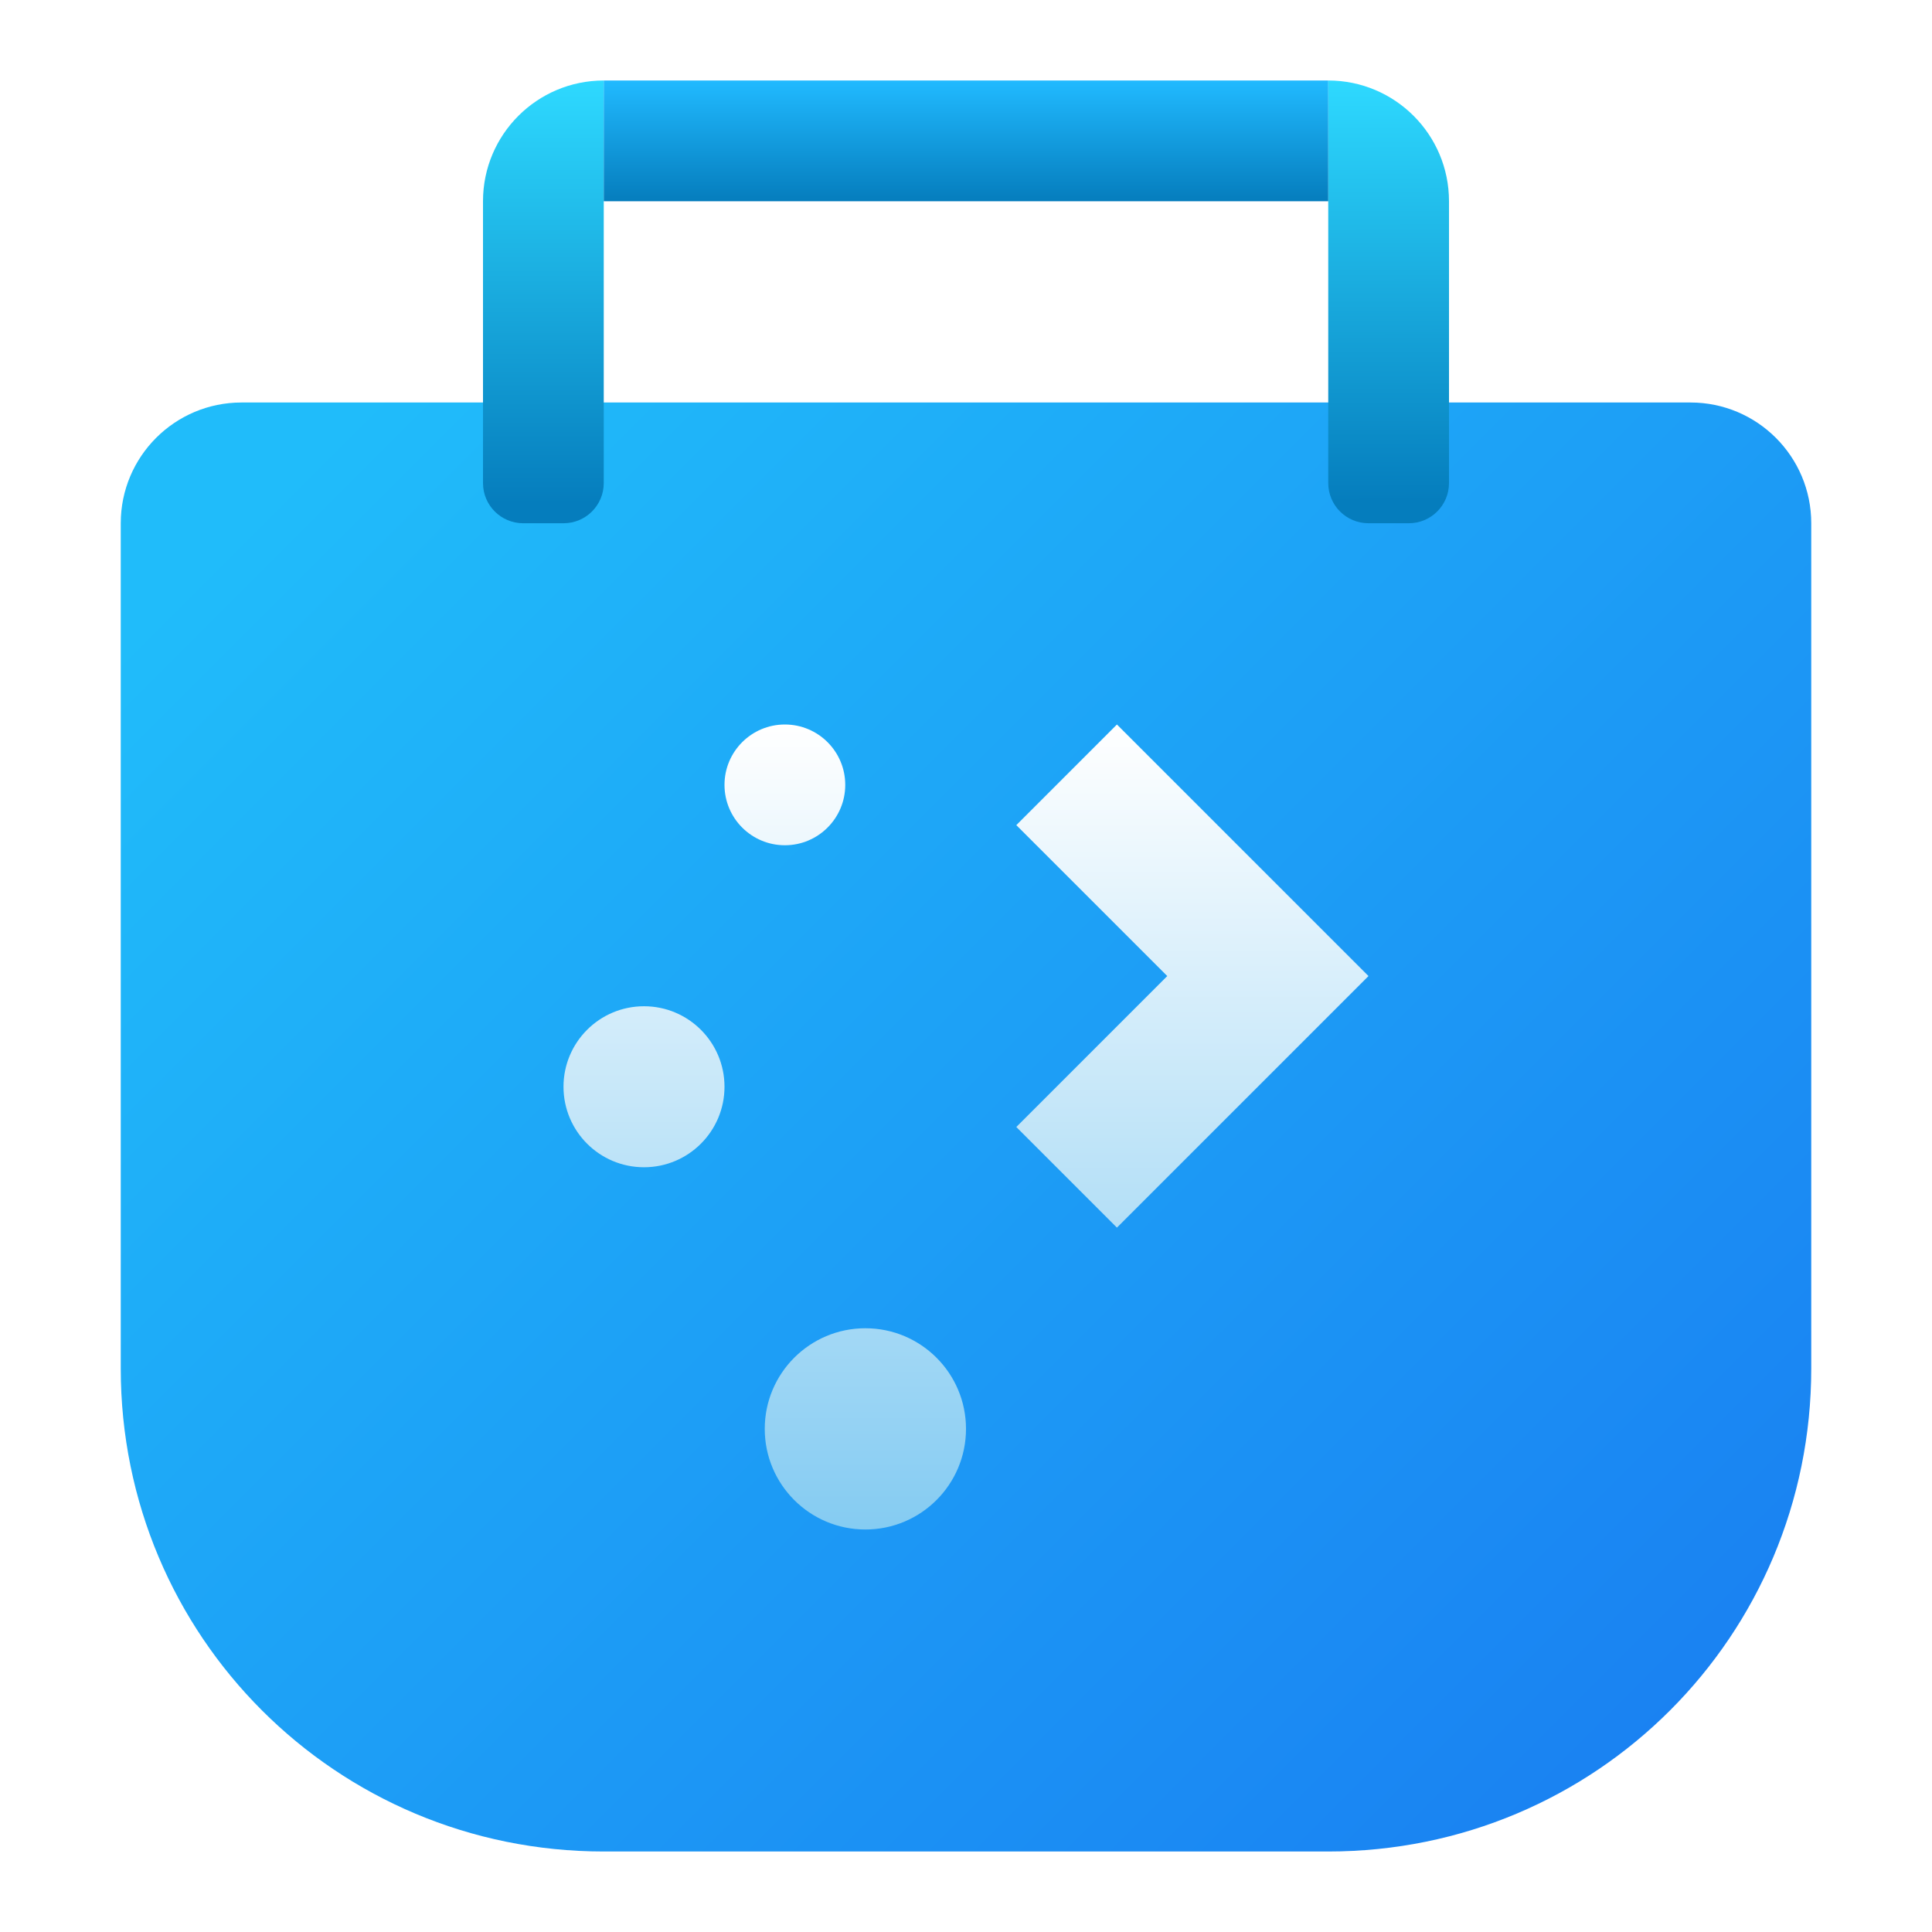
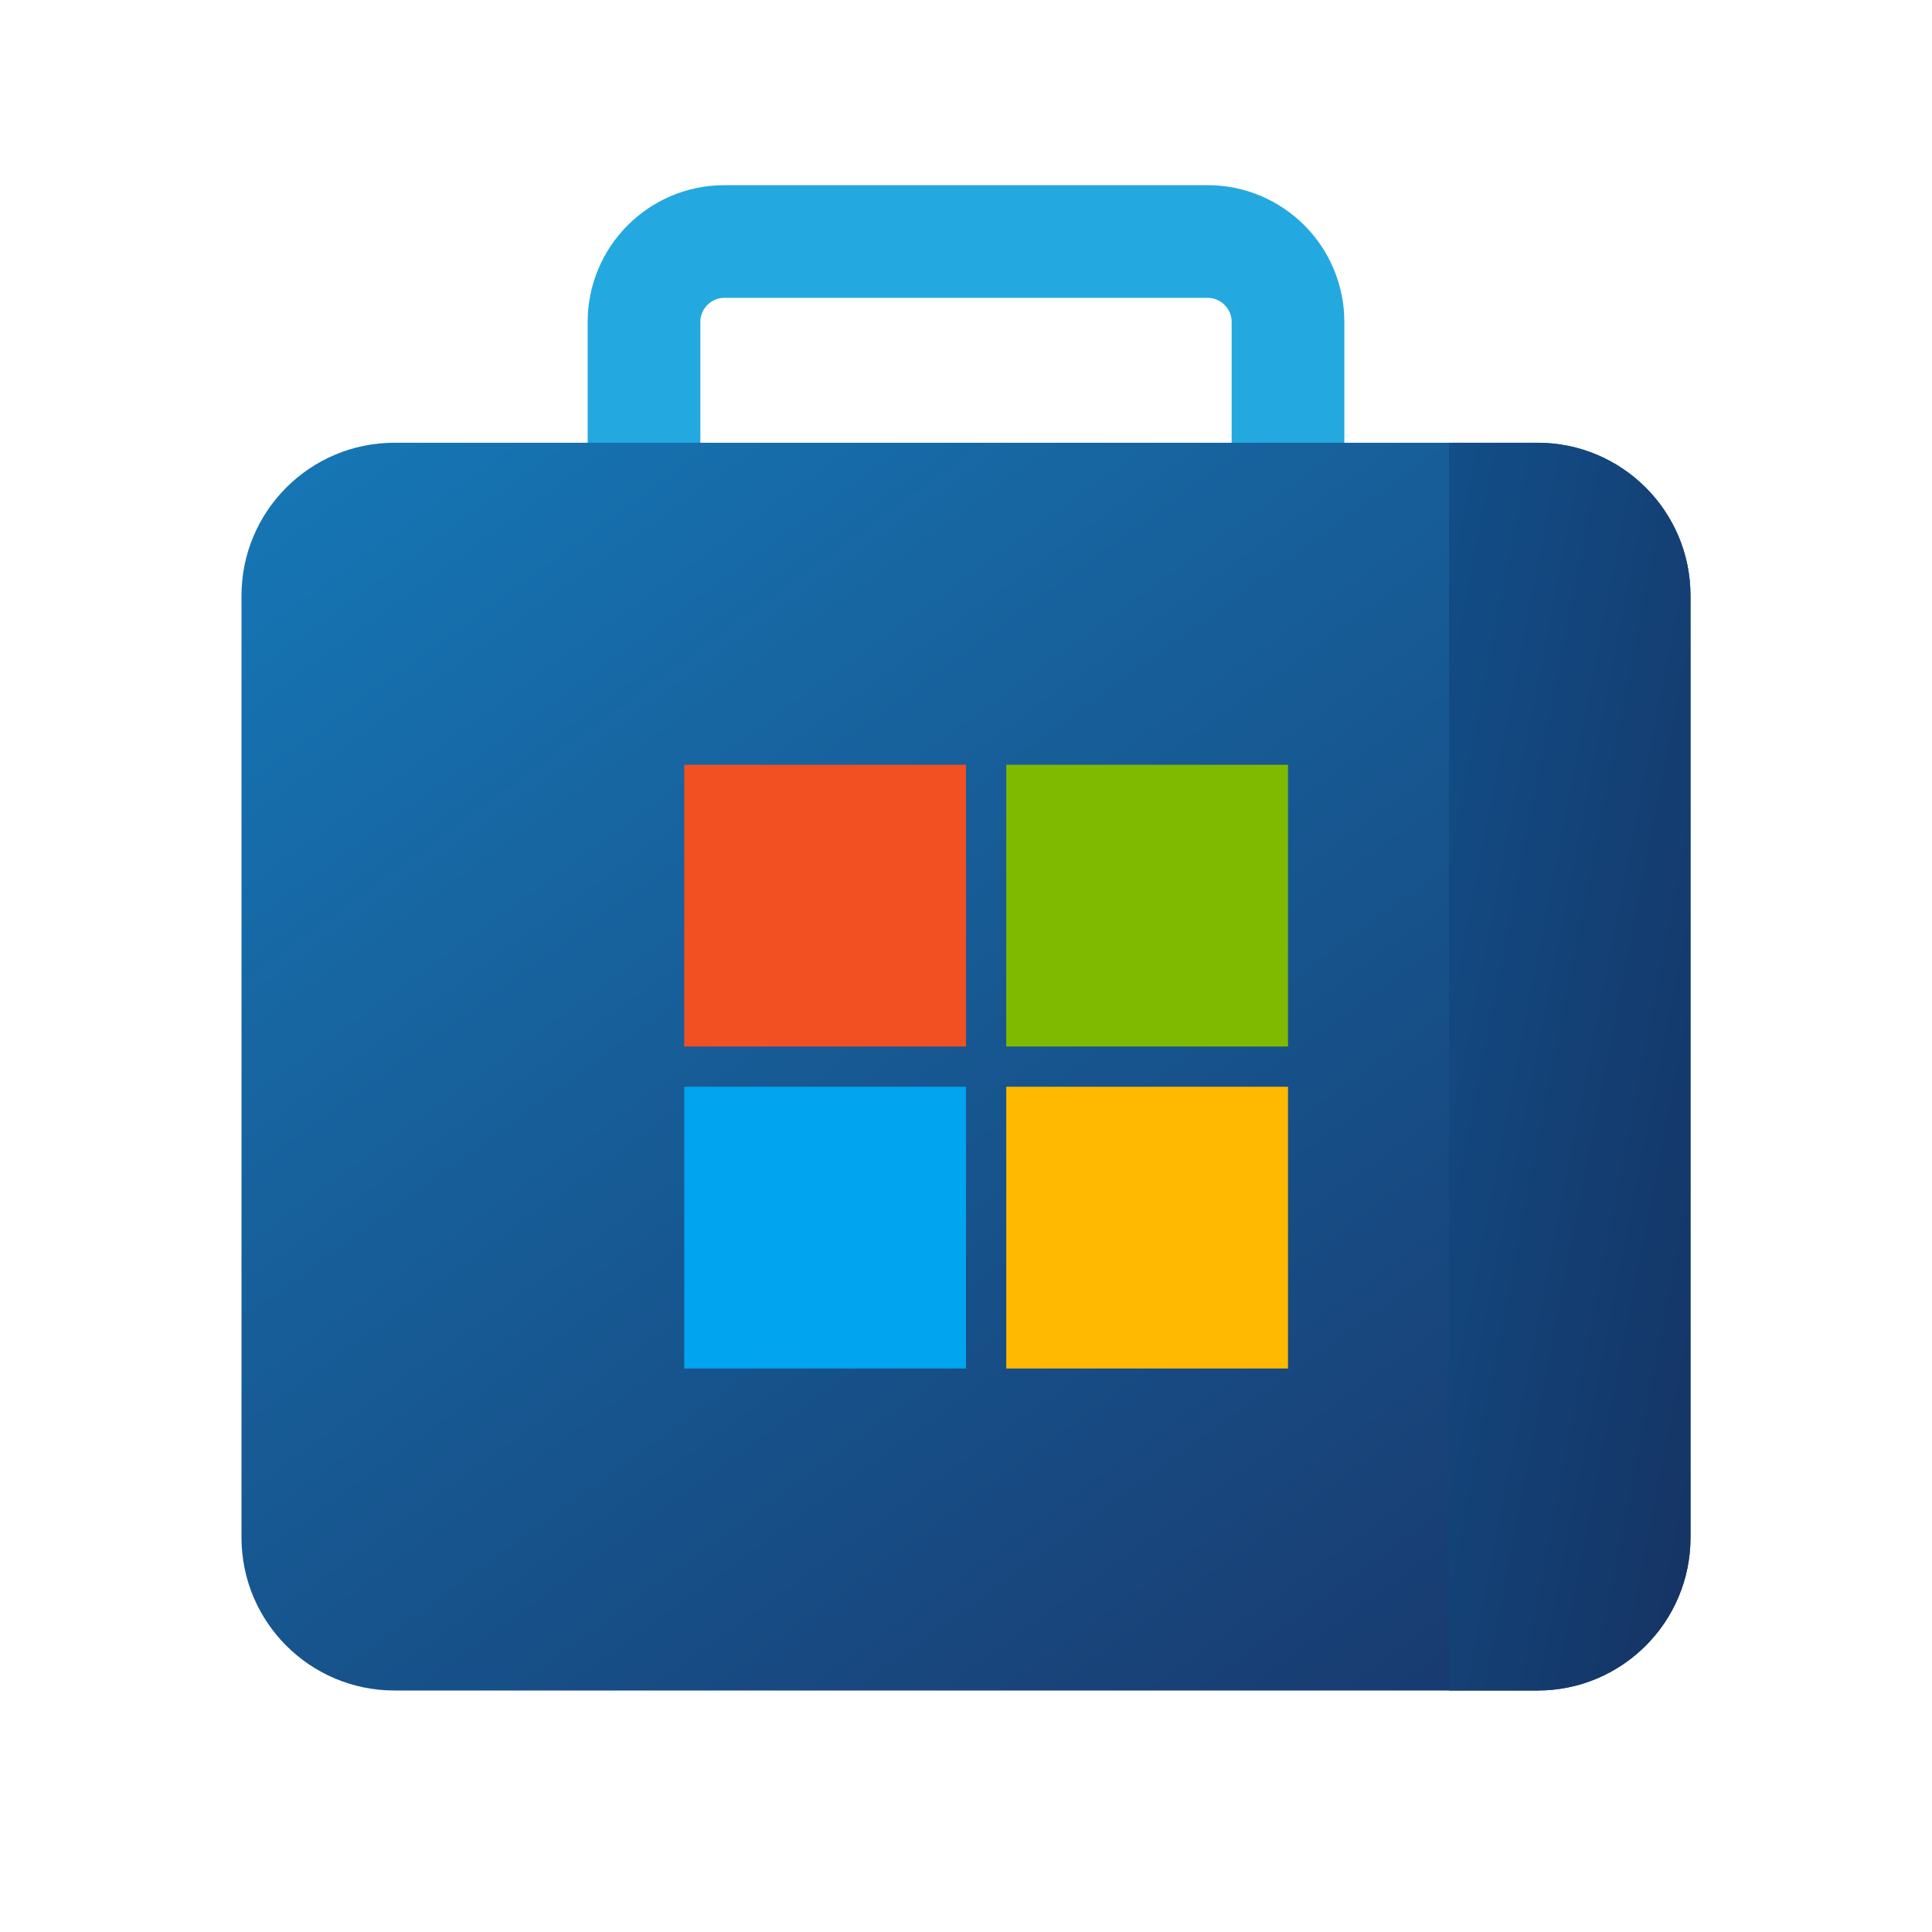
- <svg xmlns="http://www.w3.org/2000/svg" xmlns:xlink="http://www.w3.org/1999/xlink" width="48" height="48" viewBox="0 0 48 48" version="1.1" id="svg5">
-   <defs id="defs2">
-     <linearGradient id="linearGradient1605">
-       <stop style="stop-color:#20bcfa;stop-opacity:1;" offset="0" id="stop1601" />
-       <stop style="stop-color:#197cf1;stop-opacity:1" offset="1" id="stop1603" />
+ <svg xmlns="http://www.w3.org/2000/svg" viewBox="0 0 48 48" width="48" height="48">
+   <defs>
+     <linearGradient id="bag" x1="0" y1="0" x2="0.85" y2="1">
+       <stop stop-color="#1677b6" />
+       <stop offset="1" stop-color="#183b70" />
    </linearGradient>
-     <linearGradient id="linearGradient1545">
-       <stop style="stop-color:#2ed9ff;stop-opacity:1;" offset="0" id="stop1541" />
-       <stop style="stop-color:#057dbd;stop-opacity:1" offset="1" id="stop1543" />
+     <linearGradient id="side" x1="0" y1="0" x2="1" y2="1">
+       <stop stop-color="#124e88" />
+       <stop offset="1" stop-color="#153363" />
    </linearGradient>
-     <linearGradient id="linearGradient1314">
-       <stop style="stop-color:#21baff;stop-opacity:1;" offset="0" id="stop1310" />
-       <stop style="stop-color:#057dbd;stop-opacity:1" offset="1" id="stop1312" />
-     </linearGradient>
-     <linearGradient xlink:href="#linearGradient1545" id="linearGradient5273" x1="12.171" y1="1.058" x2="12.176" y2="4.745" gradientUnits="userSpaceOnUse" gradientTransform="matrix(2.834644,0,0,2.834644,1.61e-5,-0.9999982)" />
-     <linearGradient xlink:href="#linearGradient1545" id="linearGradient5963" x1="18" y1="4" x2="18" y2="18" gradientUnits="userSpaceOnUse" gradientTransform="matrix(0.75,0,0,0.75,6.0000002e-7,-0.9999995)" />
-     <linearGradient xlink:href="#linearGradient1605" id="linearGradient7211" x1="3.175" y1="3.175" x2="15.875" y2="15.875" gradientUnits="userSpaceOnUse" gradientTransform="matrix(2.834646,0,0,2.834646,-1.9999998e-7,1)" />
-     <linearGradient id="linearGradient1498">
-       <stop style="stop-color:#ffffff;stop-opacity:1;" offset="0" id="stop1494" />
-       <stop style="stop-color:#6cc1ef;stop-opacity:1" offset="1" id="stop1496" />
-     </linearGradient>
-     <linearGradient xlink:href="#linearGradient1498" id="linearGradient4960" x1="9.261" y1="3.44" x2="9.261" y2="8.52" gradientUnits="userSpaceOnUse" gradientTransform="matrix(4.724409,0,0,4.724409,-29.75039,1.750153)" />
-     <linearGradient xlink:href="#linearGradient1314" id="linearGradient1308" x1="6.35" y1="0.529" x2="6.35" y2="1.323" gradientUnits="userSpaceOnUse" gradientTransform="scale(3.779528)" />
  </defs>
-   <path id="rect1335" style="fill:url(#linearGradient7211);fill-opacity:1;stroke-width:0.75" d="M 6,10 A 3,3 0 0 0 3,13 V 34 C 3,40.648 8.352,46 15,46 h 18 c 6.648,0 12,-5.352 12,-12 V 13 A 3,3 0 0 0 42,10 Z" />
-   <path id="path1283" style="color:#31363b;fill:url(#linearGradient4960);fill-opacity:1;stroke-width:1.25" d="m 19.5,18 a 1.5,1.5 0 0 0 -1.5,1.5 1.5,1.5 0 0 0 1.5,1.5 1.5,1.5 0 0 0 1.5,-1.5 1.5,1.5 0 0 0 -1.5,-1.5 z m 8.25,0 -2.5,2.5 3.75,3.75 -3.75,3.75 2.5,2.5 6.25,-6.25 z m -11.75,7 a 2,2 0 0 0 -2,2 2,2 0 0 0 2,2 2,2 0 0 0 2,-2 2,2 0 0 0 -2,-2 z m 5.5,8 a 2.5,2.5 0 0 0 -2.5,2.5 2.5,2.5 0 0 0 2.5,2.5 2.5,2.5 0 0 0 2.5,-2.5 2.5,2.5 0 0 0 -2.5,-2.5 z" />
-   <path id="rect846" style="fill:url(#linearGradient5963);fill-opacity:1;stroke-width:0.702" d="m 15,2 c -1.657,0 -3,1.343 -3,3 v 6.975 c -2.16e-4,0.009 0,0.017 0,0.025 0,0.554 0.446,1 1,1 h 1 c 0.554,0 1,-0.446 1,-1 0,-0.009 2.16e-4,-0.017 0,-0.025 V 5 Z" />
-   <path id="rect1529" style="fill:url(#linearGradient5273);fill-opacity:1;stroke-width:0.75" d="m 33,2 v 3 6.975 c -2.16e-4,0.009 0,0.017 0,0.025 0,0.554 0.446,1 1,1 h 1 c 0.554,0 1,-0.446 1,-1 0,-0.009 2.17e-4,-0.017 0,-0.025 V 5 c 0,-1.657 -1.343,-3 -3,-3 z" />
-   <rect style="fill:url(#linearGradient1308);fill-opacity:1;stroke-width:1" id="rect1300" width="18" height="3" x="15" y="2" />
+   <path d="M16 13V8a2 2 0 0 1 2-2h12a2 2 0 0 1 2 2v5" fill="none" stroke="#24a8e0" stroke-width="2.8" stroke-linejoin="round" />
+   <rect x="6" y="11" width="36" height="31" rx="3.8" fill="url(#bag)" />
+   <path d="M36 11h2.2a3.8 3.8 0 0 1 3.8 3.8v23.4a3.8 3.8 0 0 1-3.8 3.8H36z" fill="url(#side)" />
+   <path d="M17 19h7v7h-7z" fill="#f25022" />
+   <path d="M25 19h7v7h-7z" fill="#7fba00" />
+   <path d="M17 27h7v7h-7z" fill="#00a4ef" />
+   <path d="M25 27h7v7h-7z" fill="#ffb900" />
</svg>
